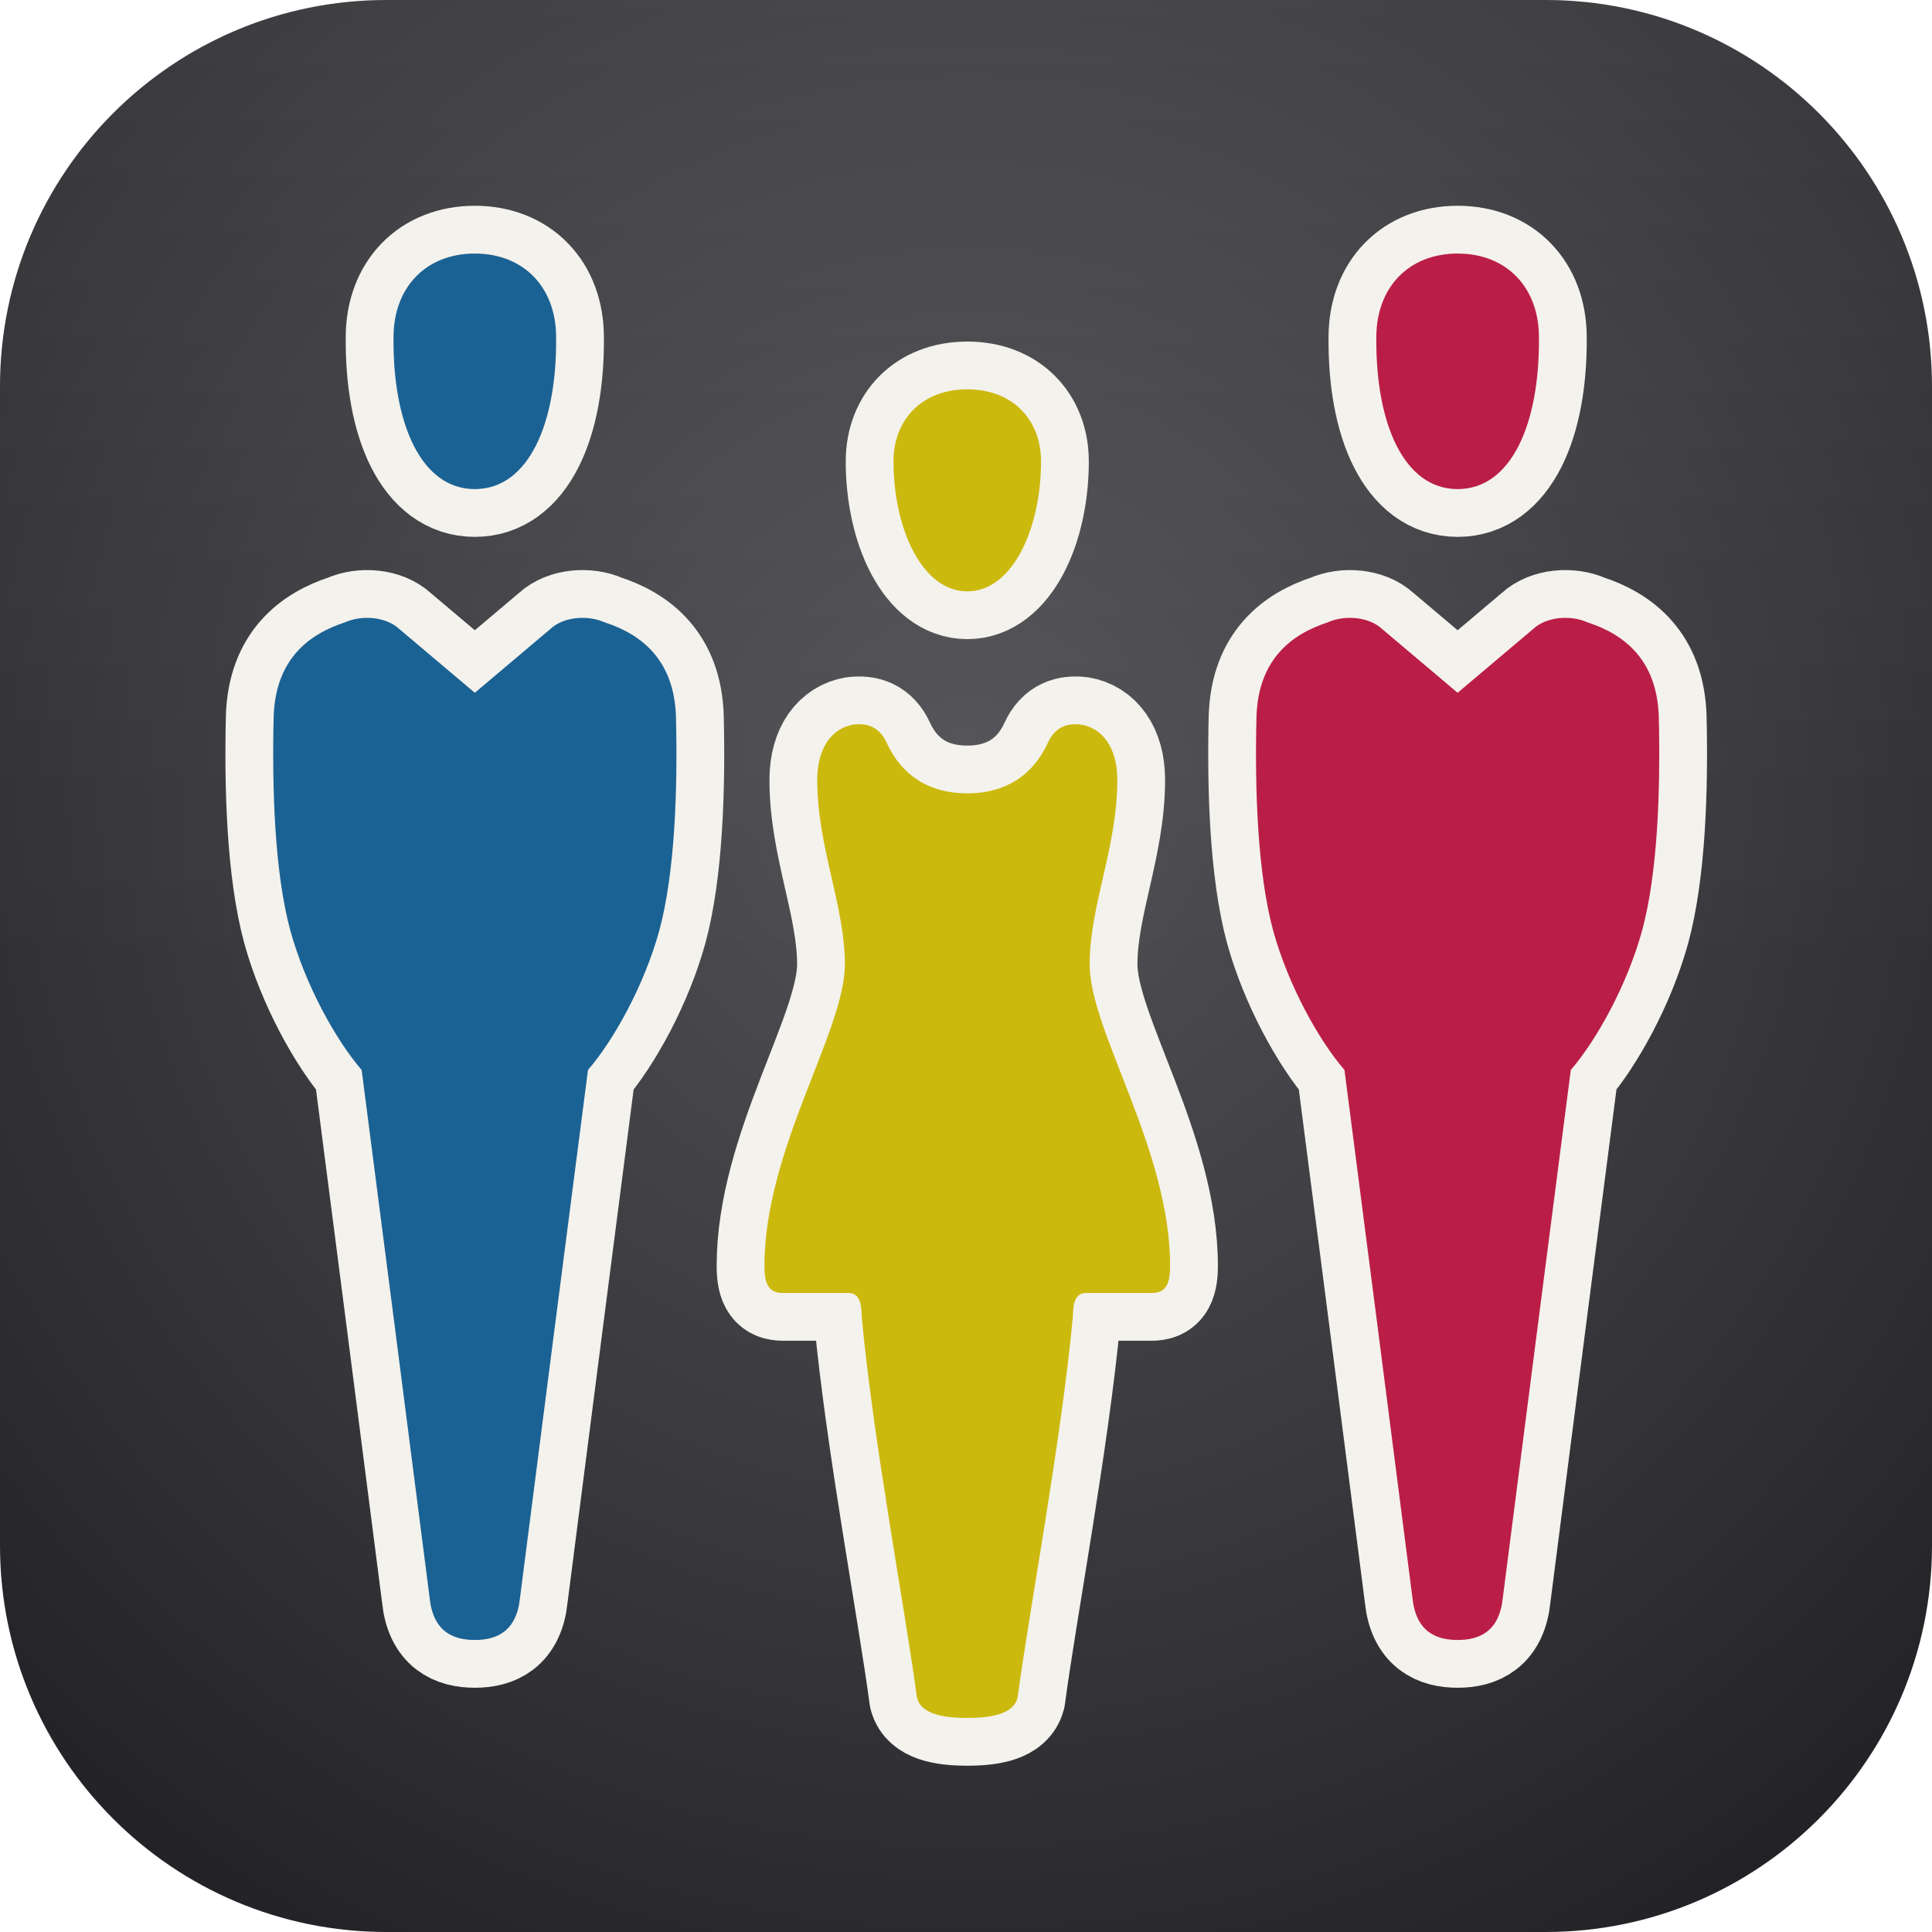
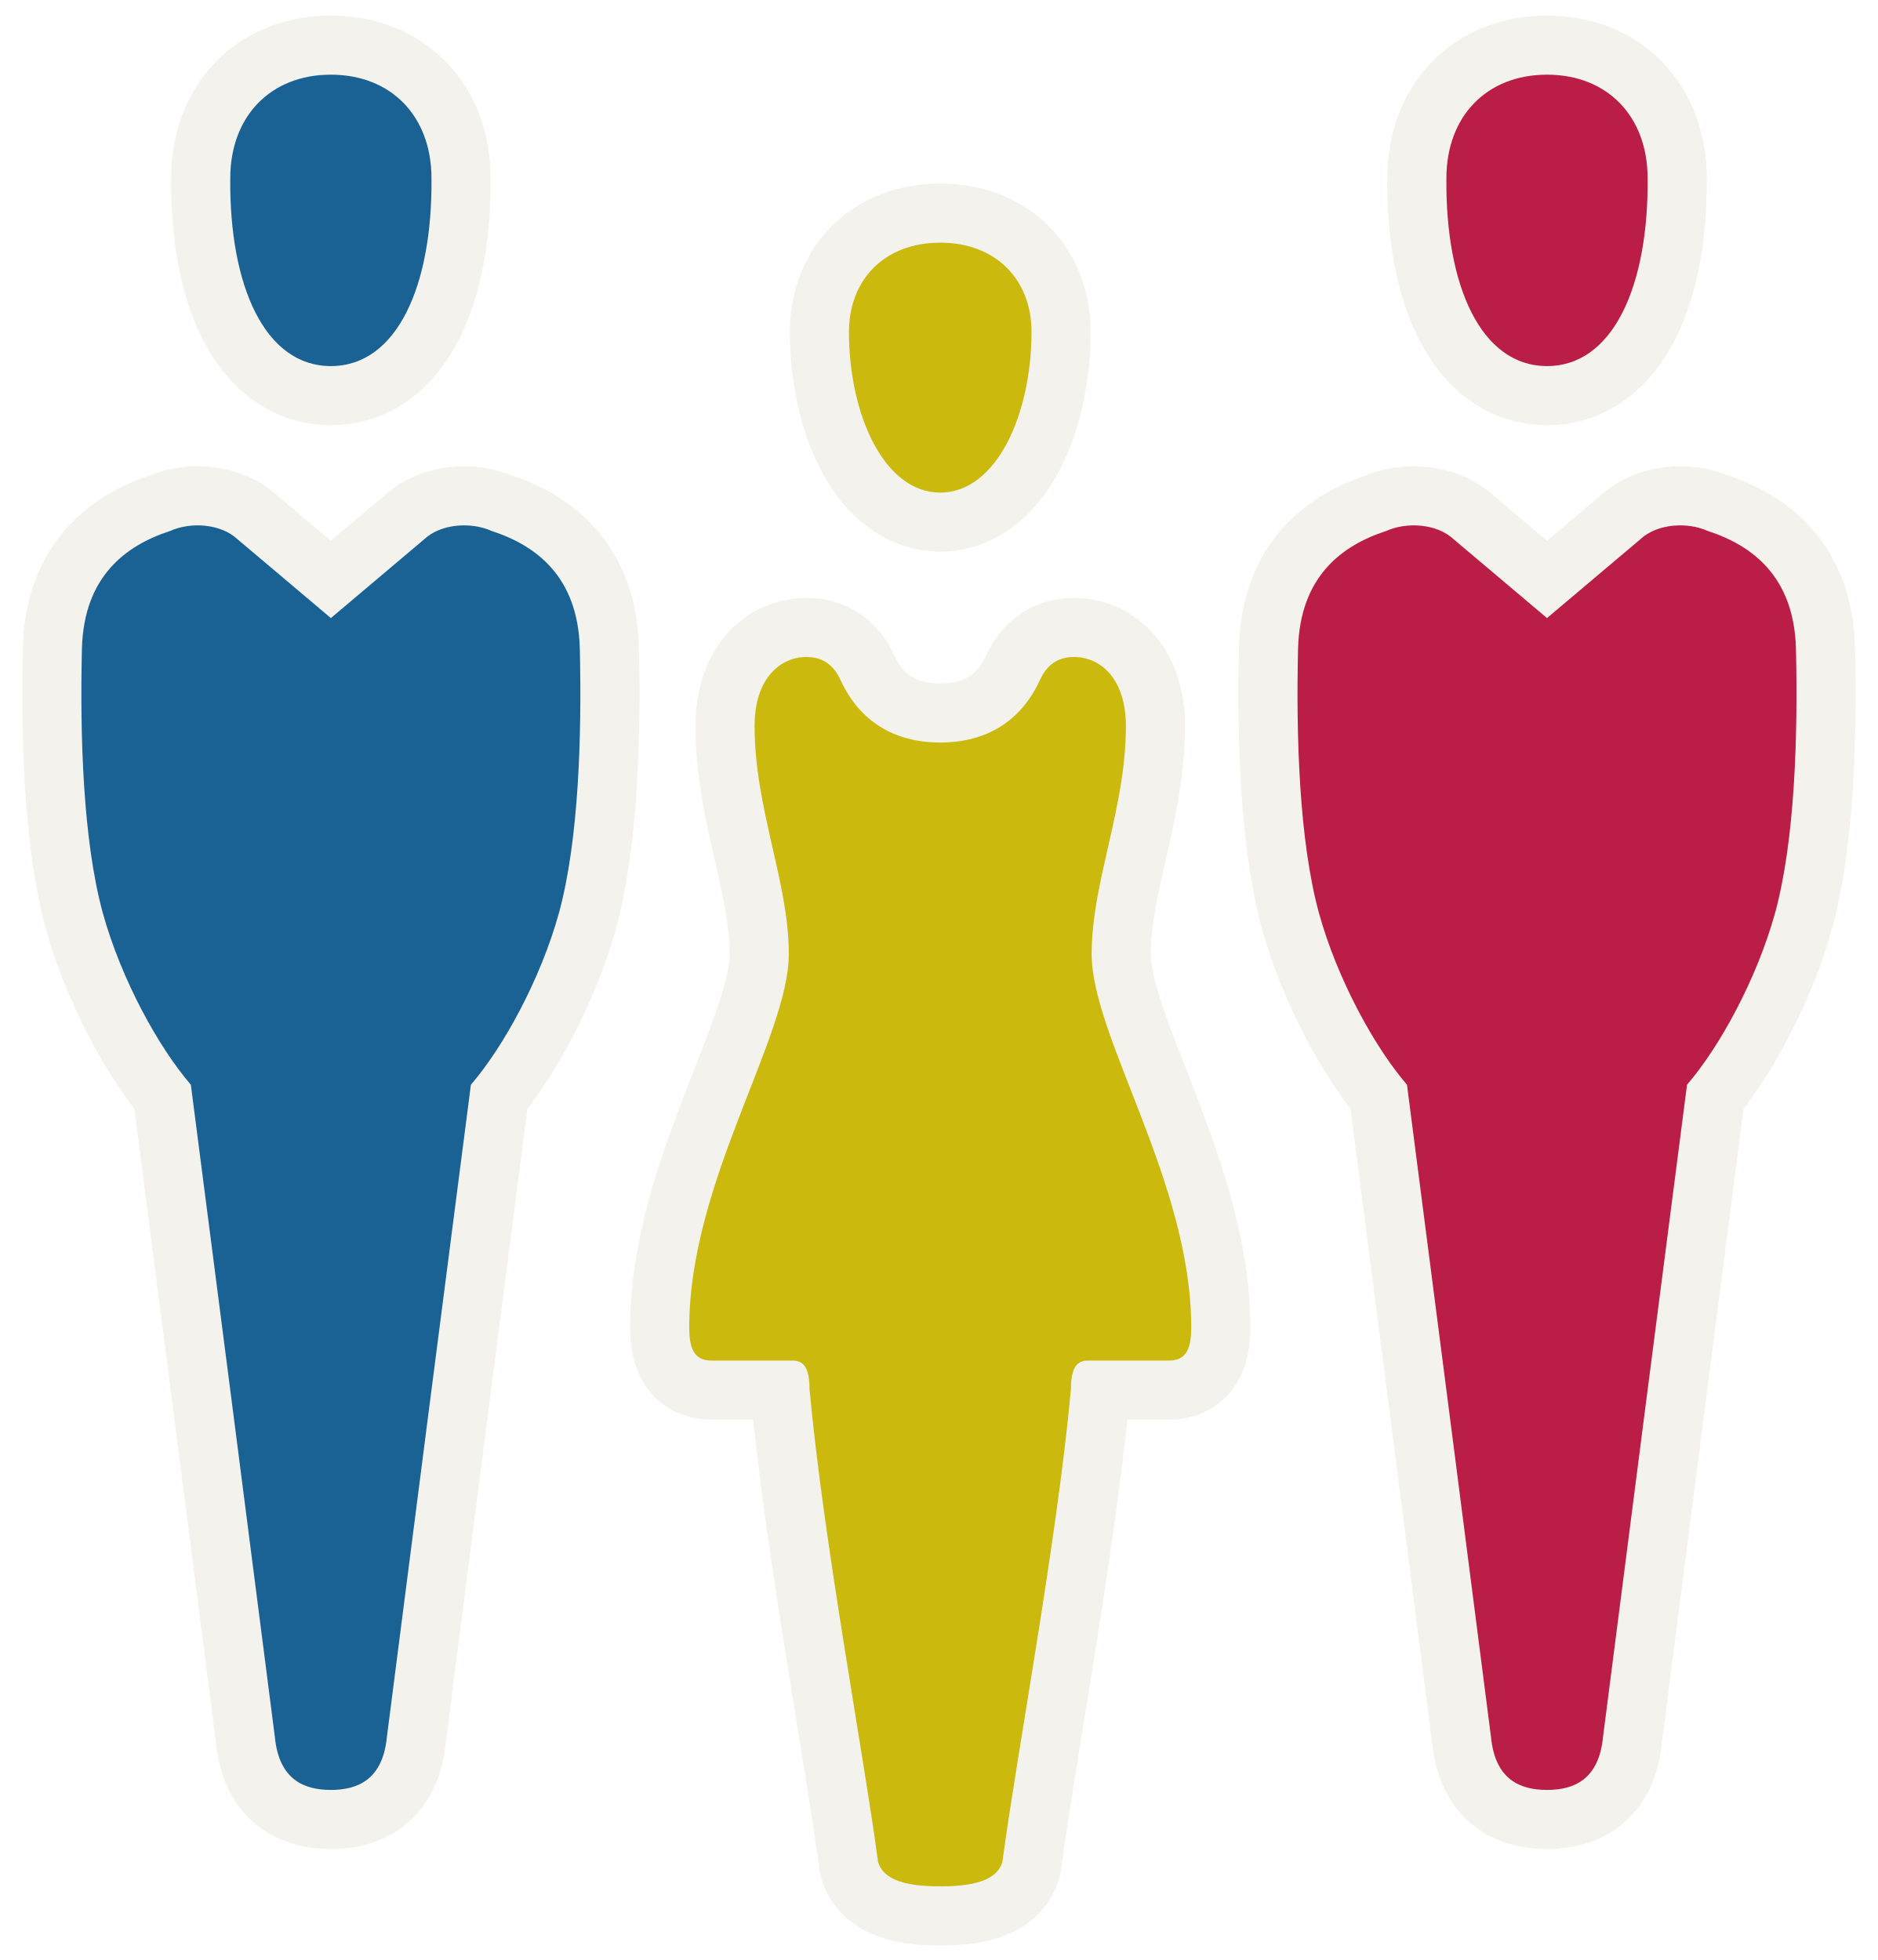
- <svg xmlns="http://www.w3.org/2000/svg" viewBox="0 0 64 64" width="64" height="64">
+ <svg xmlns="http://www.w3.org/2000/svg" viewBox="0 0 181 189" width="181" height="189" role="img" aria-label="Comunidad Latina">
  <defs>
-     <radialGradient id="tile" cx="0.5" cy="0.4" r="0.75">
-       <stop offset="0" stop-color="#535357" />
-       <stop offset="0.55" stop-color="#38383C" />
-       <stop offset="1" stop-color="#1F1F23" />
-     </radialGradient>
-     <linearGradient id="sheen" x1="0" y1="0" x2="0" y2="1">
-       <stop offset="0" stop-color="#FFFFFF" stop-opacity="0.07" />
-       <stop offset="0.5" stop-color="#FFFFFF" stop-opacity="0" />
-     </linearGradient>
-     <filter id="lift" x="-20%" y="-20%" width="140%" height="140%">
-       <feDropShadow dx="0" dy="1.5" stdDeviation="2.5" flood-color="#000000" flood-opacity="0.28" />
-     </filter>
+     <path id="a" d="M31.9 7.2C37.7 7.2 41.6 11.2 41.6 17.2C41.7 27.5 38.3 35.3 31.9 35.3C25.5 35.3 22.1 27.5 22.2 17.2C22.2 11.2 26.1 7.2 31.9 7.2ZM31.9 59.6L40.9 52C42.5 50.5 45.4 50.3 47.4 51.2C51.7 52.6 55.7 55.6 55.9 62.5C56.1 71 55.8 81 53.9 88C52.1 94.5 48.5 101 45.4 104.6C42.7 125.4 40 146.5 37.3 167.5C36.9 171.6 34.5 172.6 31.9 172.6C29.3 172.6 26.9 171.6 26.5 167.5C23.8 146.5 21.1 125.4 18.4 104.6C15.3 101 11.7 94.5 9.9 88C8 81 7.7 71 7.9 62.5C8.1 55.6 12.1 52.6 16.4 51.2C18.4 50.3 21.3 50.5 22.9 52L31.9 59.6Z" />
+     <path id="b" d="M90.65 23.4C96.05 23.4 99.45 27 99.45 32C99.45 40 96.05 47.5 90.65 47.5C85.25 47.5 81.85 40 81.85 32C81.85 27 85.25 23.4 90.65 23.4ZM90.65 71.6C95.15 71.6 98.45 69.5 100.25 65.6C101.15 63.6 102.65 63.2 104.25 63.4C106.65 63.8 108.55 66 108.55 70C108.55 78 105.25 85 105.25 92C105.25 100 114.85 114 114.85 128C114.85 130.4 114.15 131.2 112.65 131.2L104.85 131.2C103.65 131.2 103.25 132.2 103.25 134C101.85 149 98.05 169 96.65 179.5C96.15 181.4 93.65 181.9 90.65 181.9C87.65 181.9 85.15 181.4 84.65 179.5C83.25 169 79.45 149 78.05 134C78.05 132.2 77.65 131.2 76.45 131.2L68.65 131.2C67.15 131.2 66.45 130.4 66.45 128C66.45 114 76.05 100 76.05 92C76.05 85 72.75 78 72.75 70C72.75 66 74.65 63.8 77.05 63.4C78.65 63.2 80.15 63.6 81.05 65.6C82.85 69.5 86.15 71.6 90.65 71.6Z" />
+     <path id="c" d="M149.15 7.2C154.95 7.2 158.85 11.2 158.85 17.2C158.95 27.5 155.55 35.3 149.15 35.3C142.75 35.3 139.35 27.5 139.45 17.2C139.45 11.2 143.35 7.2 149.15 7.2ZM149.15 59.6L158.15 52C159.75 50.5 162.65 50.3 164.65 51.2C168.95 52.6 172.95 55.6 173.15 62.5C173.35 71 173.05 81 171.15 88C169.35 94.5 165.75 101 162.65 104.6C159.95 125.4 157.25 146.5 154.55 167.5C154.15 171.6 151.75 172.6 149.15 172.6C146.55 172.6 144.15 171.6 143.75 167.5C141.05 146.5 138.35 125.4 135.65 104.6C132.55 101 128.95 94.5 127.15 88C125.25 81 124.95 71 125.15 62.5C125.35 55.6 129.35 52.6 133.65 51.2C135.65 50.3 138.55 50.5 140.15 52L149.15 59.6Z" />
  </defs>
-   <rect width="64" height="64" rx="12.8" fill="url(#tile)" />
-   <rect width="64" height="64" rx="12.8" fill="url(#sheen)" />
-   <g>
-     <svg x="6.871" y="6.4" width="50.259" height="52.48" viewBox="0 0 181 189" overflow="visible">
-       <defs>
-         <path id="a" d="M31.9 7.2C37.7 7.2 41.6 11.2 41.6 17.2C41.7 27.5 38.3 35.3 31.9 35.3C25.5 35.3 22.1 27.5 22.2 17.2C22.2 11.2 26.1 7.2 31.9 7.2ZM31.9 59.6L40.9 52C42.5 50.5 45.4 50.3 47.4 51.2C51.7 52.6 55.7 55.6 55.9 62.5C56.1 71 55.8 81 53.9 88C52.1 94.5 48.5 101 45.4 104.6C42.7 125.4 40 146.5 37.3 167.5C36.9 171.6 34.5 172.6 31.9 172.6C29.3 172.6 26.9 171.6 26.5 167.5C23.8 146.5 21.1 125.4 18.4 104.6C15.3 101 11.7 94.5 9.9 88C8 81 7.7 71 7.9 62.5C8.1 55.6 12.1 52.6 16.4 51.2C18.4 50.3 21.3 50.5 22.9 52L31.9 59.6Z" />
-         <path id="b" d="M90.65 23.4C96.05 23.4 99.45 27 99.45 32C99.45 40 96.05 47.5 90.65 47.5C85.25 47.5 81.85 40 81.85 32C81.85 27 85.25 23.4 90.65 23.4ZM90.65 71.6C95.15 71.6 98.45 69.5 100.25 65.6C101.15 63.6 102.65 63.2 104.25 63.4C106.65 63.8 108.55 66 108.55 70C108.55 78 105.25 85 105.25 92C105.25 100 114.85 114 114.85 128C114.85 130.4 114.15 131.2 112.65 131.2L104.85 131.2C103.65 131.2 103.25 132.2 103.25 134C101.85 149 98.05 169 96.65 179.5C96.15 181.4 93.65 181.9 90.65 181.9C87.65 181.9 85.15 181.4 84.65 179.5C83.25 169 79.45 149 78.05 134C78.05 132.2 77.65 131.2 76.45 131.2L68.65 131.2C67.15 131.2 66.45 130.4 66.45 128C66.45 114 76.05 100 76.05 92C76.05 85 72.75 78 72.75 70C72.75 66 74.65 63.8 77.05 63.4C78.65 63.2 80.15 63.6 81.05 65.6C82.85 69.5 86.15 71.6 90.65 71.6Z" />
-         <path id="c" d="M149.15 7.2C154.95 7.2 158.85 11.2 158.85 17.2C158.95 27.5 155.55 35.3 149.15 35.3C142.75 35.3 139.35 27.5 139.45 17.2C139.45 11.2 143.35 7.2 149.15 7.2ZM149.15 59.6L158.15 52C159.75 50.5 162.65 50.3 164.65 51.2C168.95 52.6 172.95 55.6 173.15 62.5C173.35 71 173.05 81 171.15 88C169.35 94.5 165.75 101 162.65 104.6C159.95 125.4 157.25 146.5 154.55 167.5C154.15 171.6 151.75 172.6 149.15 172.6C146.55 172.6 144.15 171.6 143.75 167.5C141.05 146.5 138.35 125.4 135.65 104.6C132.55 101 128.95 94.5 127.15 88C125.25 81 124.95 71 125.15 62.5C125.35 55.6 129.35 52.6 133.65 51.2C135.65 50.3 138.55 50.5 140.15 52L149.15 59.6Z" />
-       </defs>
-       <g fill="#F4F2EC" stroke="#F4F2EC" stroke-width="11.4" stroke-linejoin="round">
-         <use href="#a" />
-         <use href="#b" />
-         <use href="#c" />
-       </g>
-       <use href="#a" fill="#1B6294" />
-       <use href="#b" fill="#CCB90E" />
-       <use href="#c" fill="#BA1E47" />
-     </svg>
+   <g fill="#F4F2EC" stroke="#F4F2EC" stroke-width="11.4" stroke-linejoin="round">
+     <use href="#a" />
+     <use href="#b" />
+     <use href="#c" />
  </g>
+   <use href="#a" fill="#1B6294" />
+   <use href="#b" fill="#CCB90E" />
+   <use href="#c" fill="#BA1E47" />
</svg>
